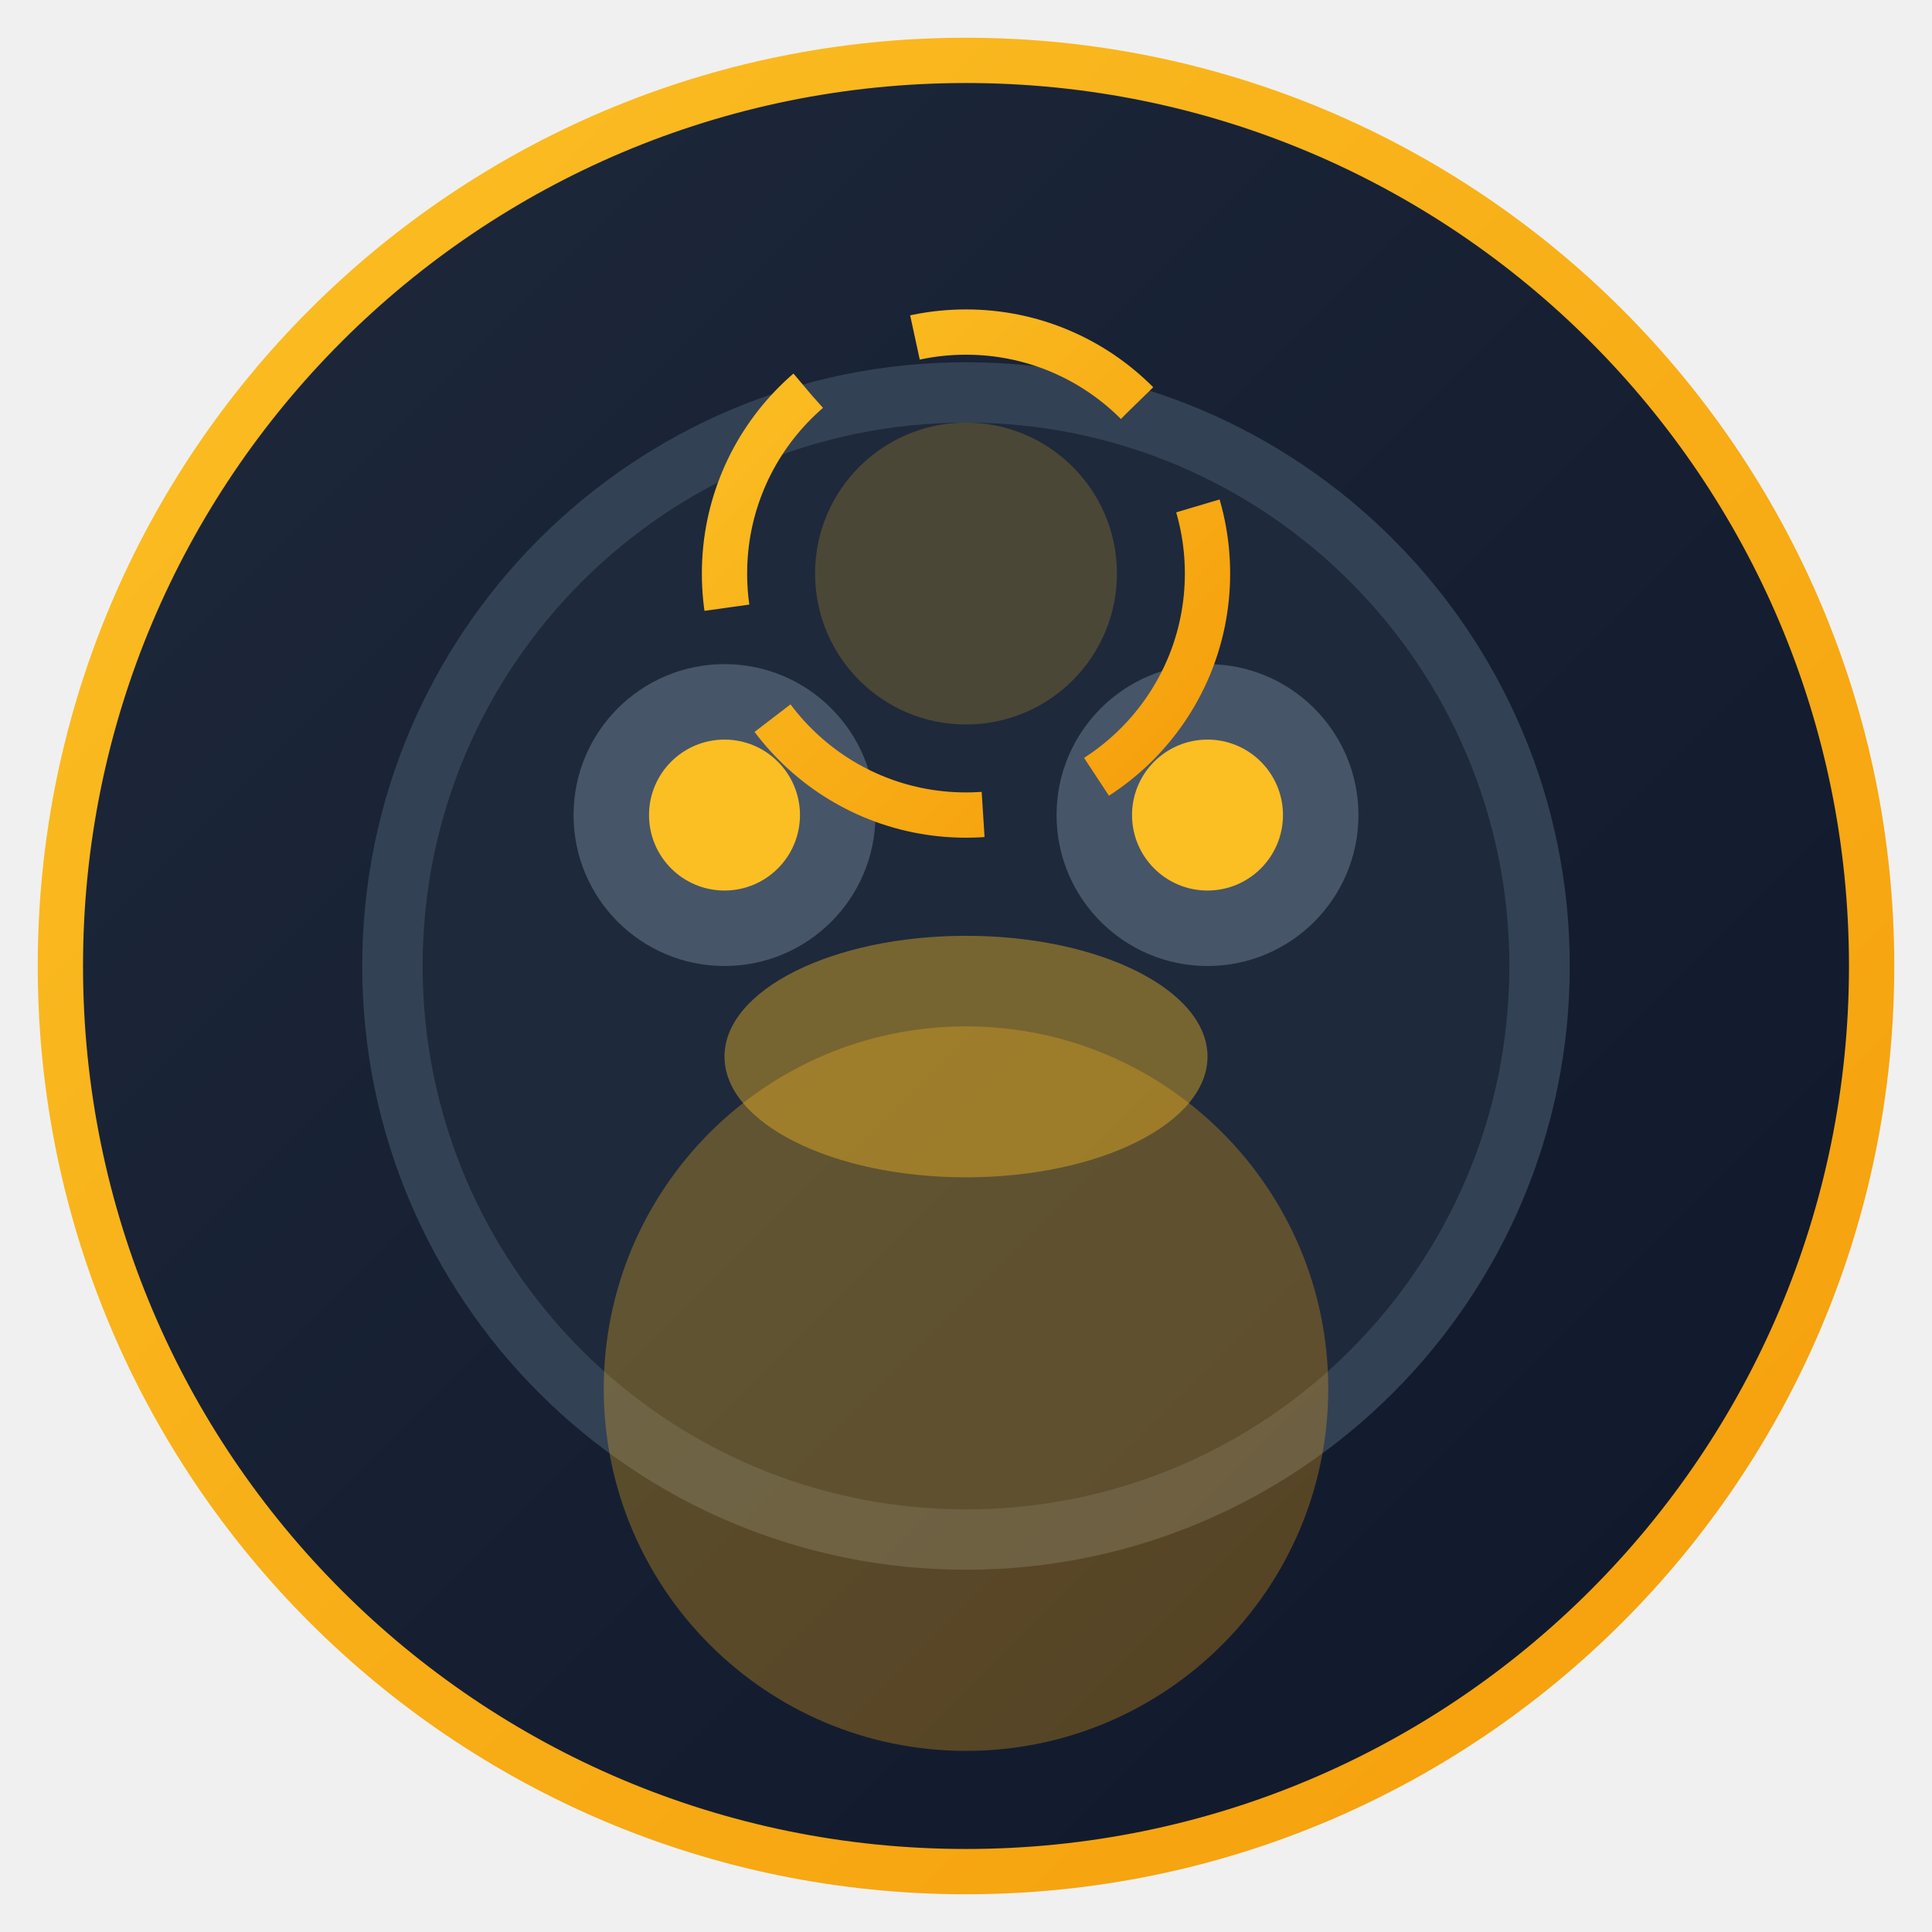
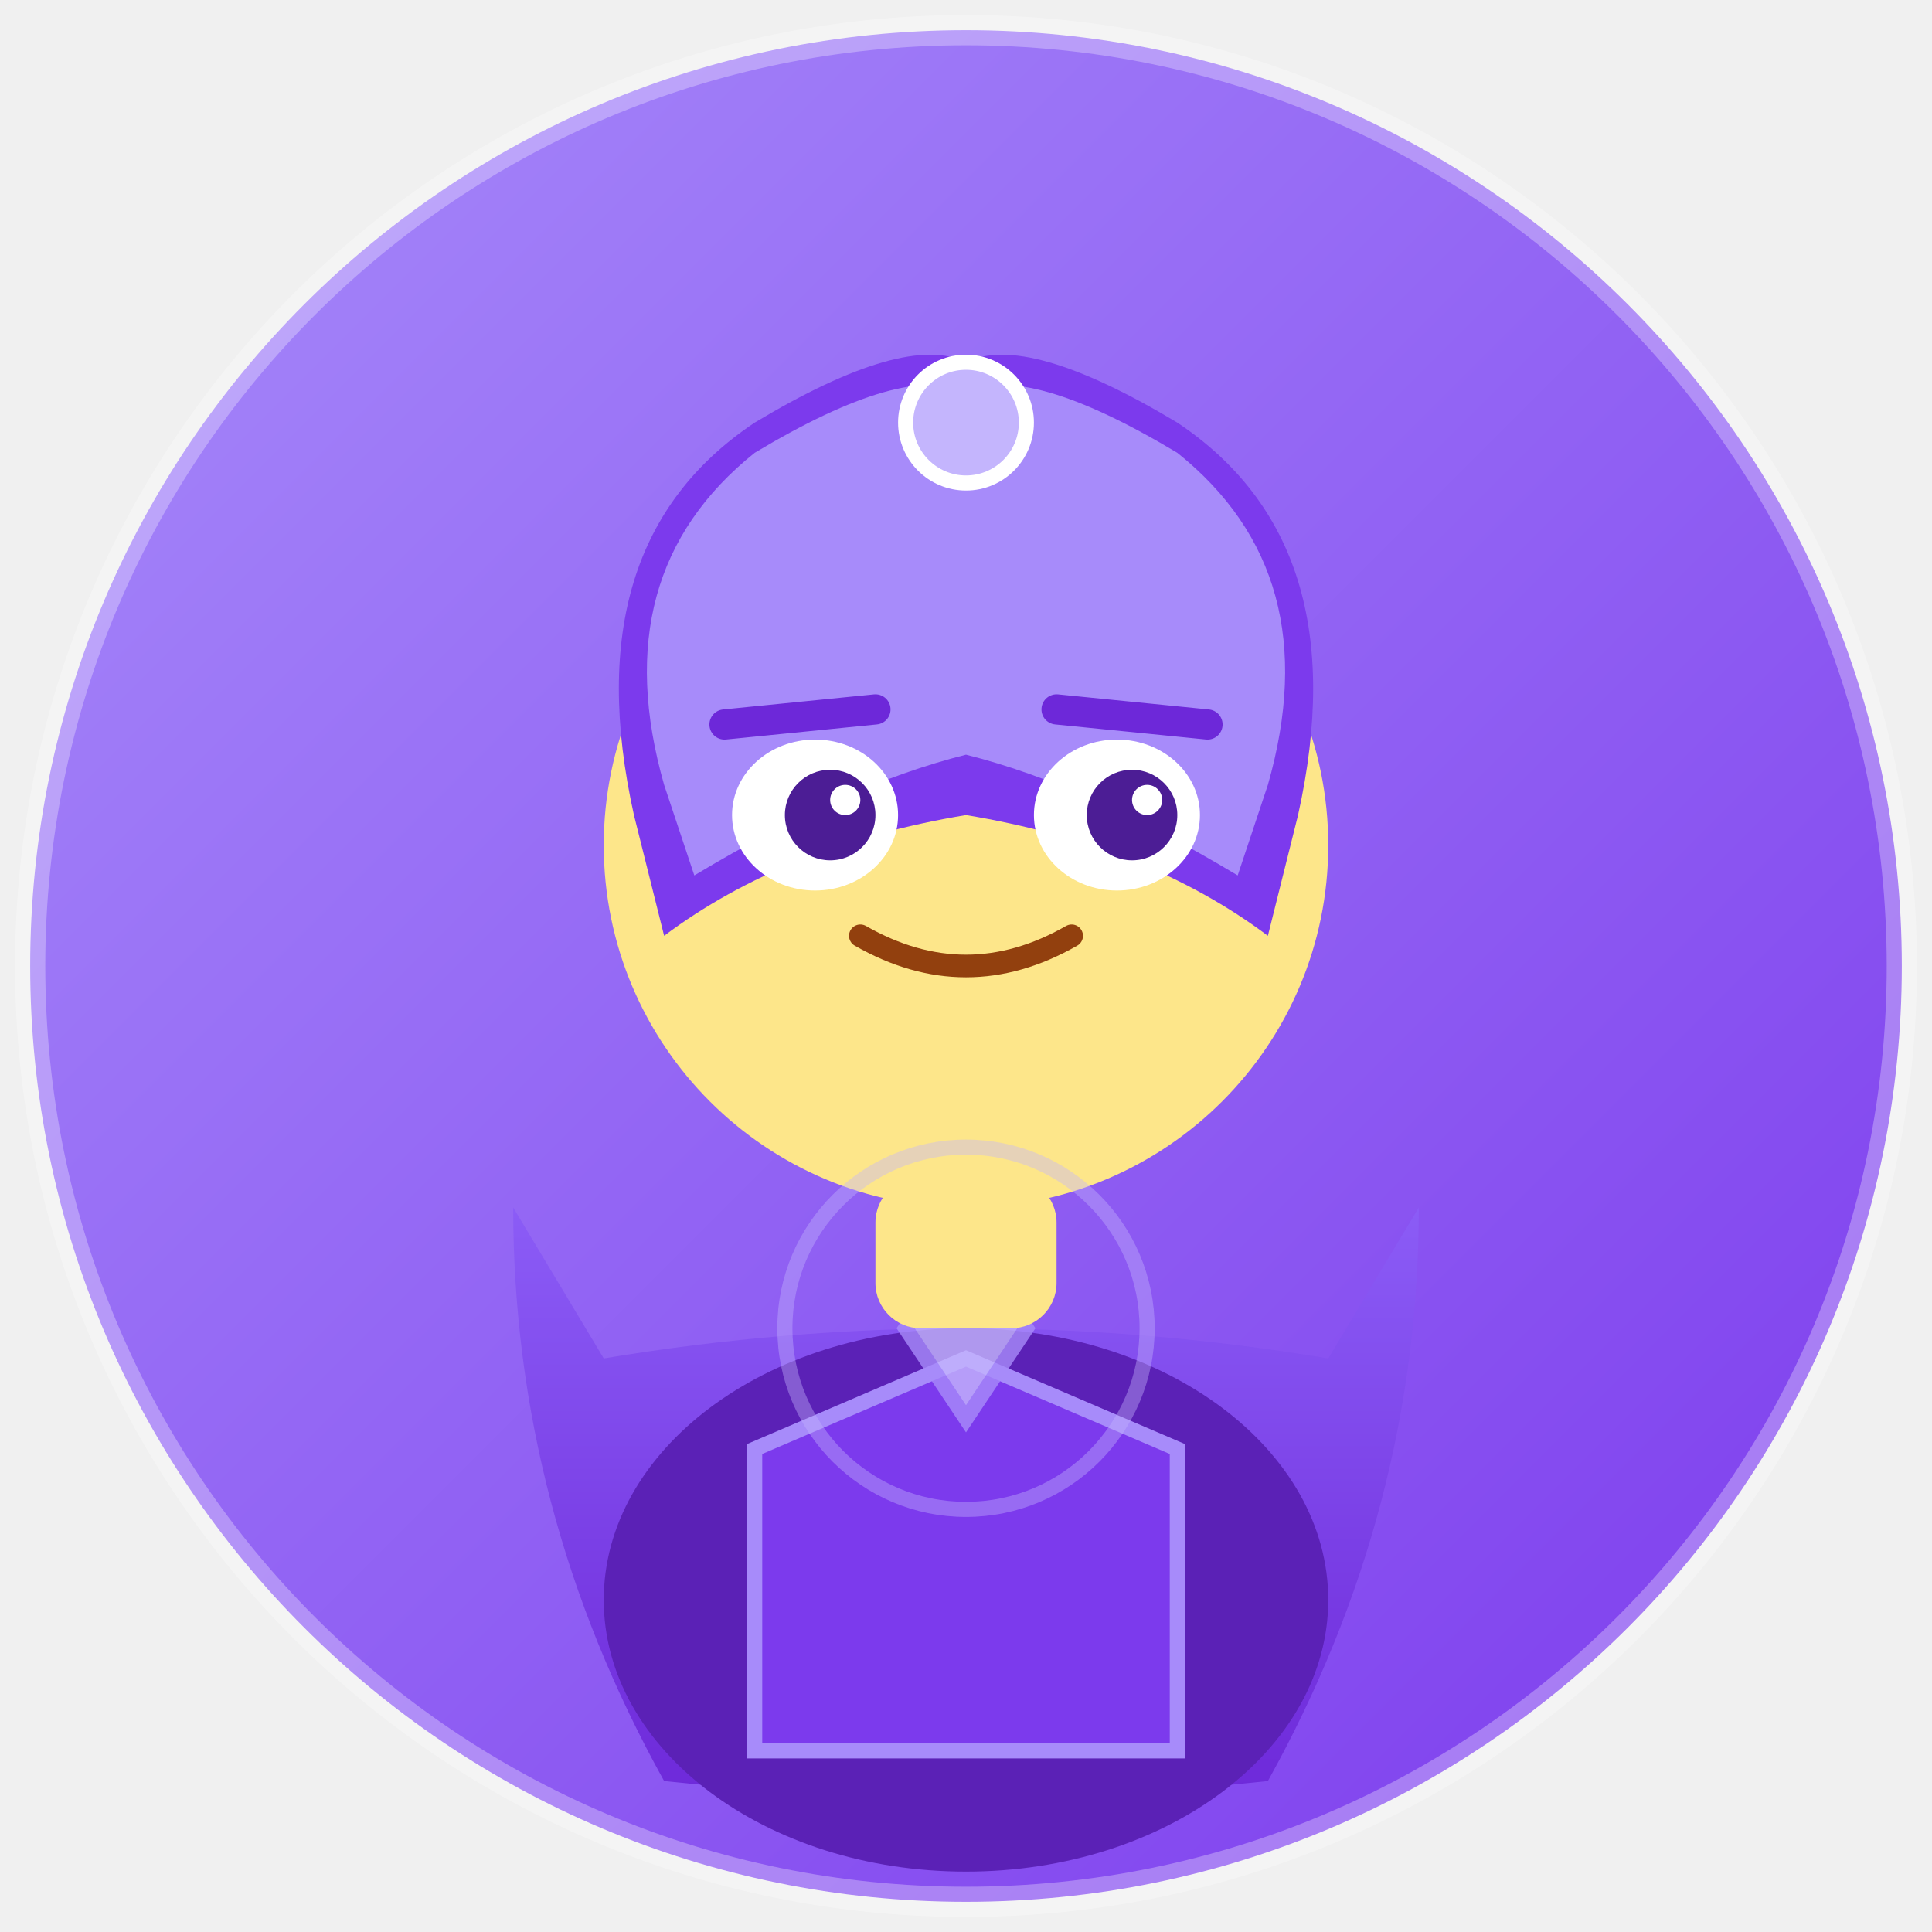
<svg xmlns="http://www.w3.org/2000/svg" viewBox="0 0 128 128" width="128" height="128">
  <defs>
-     <linearGradient id="novaAvatarBg" x1="0%" y1="0%" x2="100%" y2="100%">
-       <stop offset="0%" stop-color="#1e293b" />
-       <stop offset="100%" stop-color="#0f172a" />
+     <linearGradient id="bg" x1="0%" y1="0%" x2="100%" y2="100%">
+       <stop offset="0%" stop-color="#a78bfa" />
+       <stop offset="100%" stop-color="#7c3aed" />
    </linearGradient>
-     <linearGradient id="novaAvatarRing" x1="0%" y1="0%" x2="100%" y2="100%">
-       <stop offset="0%" stop-color="#fbbf24" />
-       <stop offset="100%" stop-color="#f59e0b" />
+     <linearGradient id="cloak" x1="0%" y1="0%" x2="0%" y2="100%">
+       <stop offset="0%" stop-color="#8b5cf6" />
+       <stop offset="100%" stop-color="#6d28d9" />
    </linearGradient>
  </defs>
-   <circle cx="64" cy="64" r="60" fill="url(#novaAvatarBg)" />
-   <circle cx="64" cy="64" r="60" stroke="url(#novaAvatarRing)" stroke-width="3" fill="none" />
-   <circle cx="64" cy="64" r="40" fill="#334155" />
-   <circle cx="64" cy="64" r="36" fill="#1e293b" />
-   <circle cx="48" cy="54" r="10" fill="#475569" />
-   <circle cx="48" cy="54" r="5" fill="#fbbf24" />
-   <circle cx="80" cy="54" r="10" fill="#475569" />
-   <circle cx="80" cy="54" r="5" fill="#fbbf24" />
-   <ellipse cx="64" cy="70" rx="16" ry="8" fill="#fbbf24" opacity="0.4" />
-   <circle cx="64" cy="38" r="16" fill="none" stroke="url(#novaAvatarRing)" stroke-width="3" stroke-dasharray="16,8" />
-   <circle cx="64" cy="38" r="10" fill="#fbbf24" opacity="0.2" />
-   <circle cx="64" cy="92" r="24" fill="url(#novaAvatarRing)" opacity="0.3" />
+   <circle cx="64" cy="64" r="62" fill="url(#bg)" />
+   <circle cx="64" cy="64" r="62" fill="none" stroke="#ffffff" stroke-width="2" opacity="0.3" />
+   <path d="M34 80 Q34 100 44 118 L64 120 L84 118 Q94 100 94 80 L88 90 Q64 86 40 90 Z" fill="url(#cloak)" />
+   <ellipse cx="64" cy="106" rx="24" ry="18" fill="#5b21b6" />
+   <path d="M50 96 L64 90 L78 96 L78 116 L50 116 Z" fill="#7c3aed" stroke="#a78bfa" stroke-width="1" />
+   <polygon points="64,82 68,88 64,94 60,88" fill="#c4b5fd" stroke="#a78bfa" stroke-width="1" opacity="0.8" />
+   <rect x="58" y="78" width="12" height="10" rx="3" fill="#fde68a" />
+   <circle cx="64" cy="56" r="24" fill="#fde68a" />
+   <path d="M42 54 Q38 36 50 28 Q60 22 64 24 Q68 22 78 28 Q90 36 86 54 L84 62 Q76 56 64 54 Q52 56 44 62 Z" fill="#7c3aed" />
+   <path d="M44 52 Q40 38 50 30 Q60 24 64 26 Q68 24 78 30 Q88 38 84 52 L82 58 Q72 52 64 50 Q56 52 46 58 Z" fill="#a78bfa" />
+   <circle cx="64" cy="28" r="4" fill="#c4b5fd" stroke="#ffffff" stroke-width="1" />
+   <ellipse cx="54" cy="54" rx="5.5" ry="5" fill="#ffffff" />
+   <circle cx="55" cy="54" r="3" fill="#4c1d95" />
+   <circle cx="56" cy="53" r="1" fill="#ffffff" />
+   <ellipse cx="74" cy="54" rx="5.5" ry="5" fill="#ffffff" />
+   <circle cx="75" cy="54" r="3" fill="#4c1d95" />
+   <circle cx="76" cy="53" r="1" fill="#ffffff" />
+   <path d="M48 48 L58 47" stroke="#6d28d9" stroke-width="2" stroke-linecap="round" />
+   <path d="M70 47 L80 48" stroke="#6d28d9" stroke-width="2" stroke-linecap="round" />
+   <path d="M57 62 Q64 66 71 62" stroke="#92400e" stroke-width="1.5" fill="none" stroke-linecap="round" />
+   <circle cx="64" cy="88" r="12" fill="none" stroke="#c4b5fd" stroke-width="1" opacity="0.4" />
</svg>
